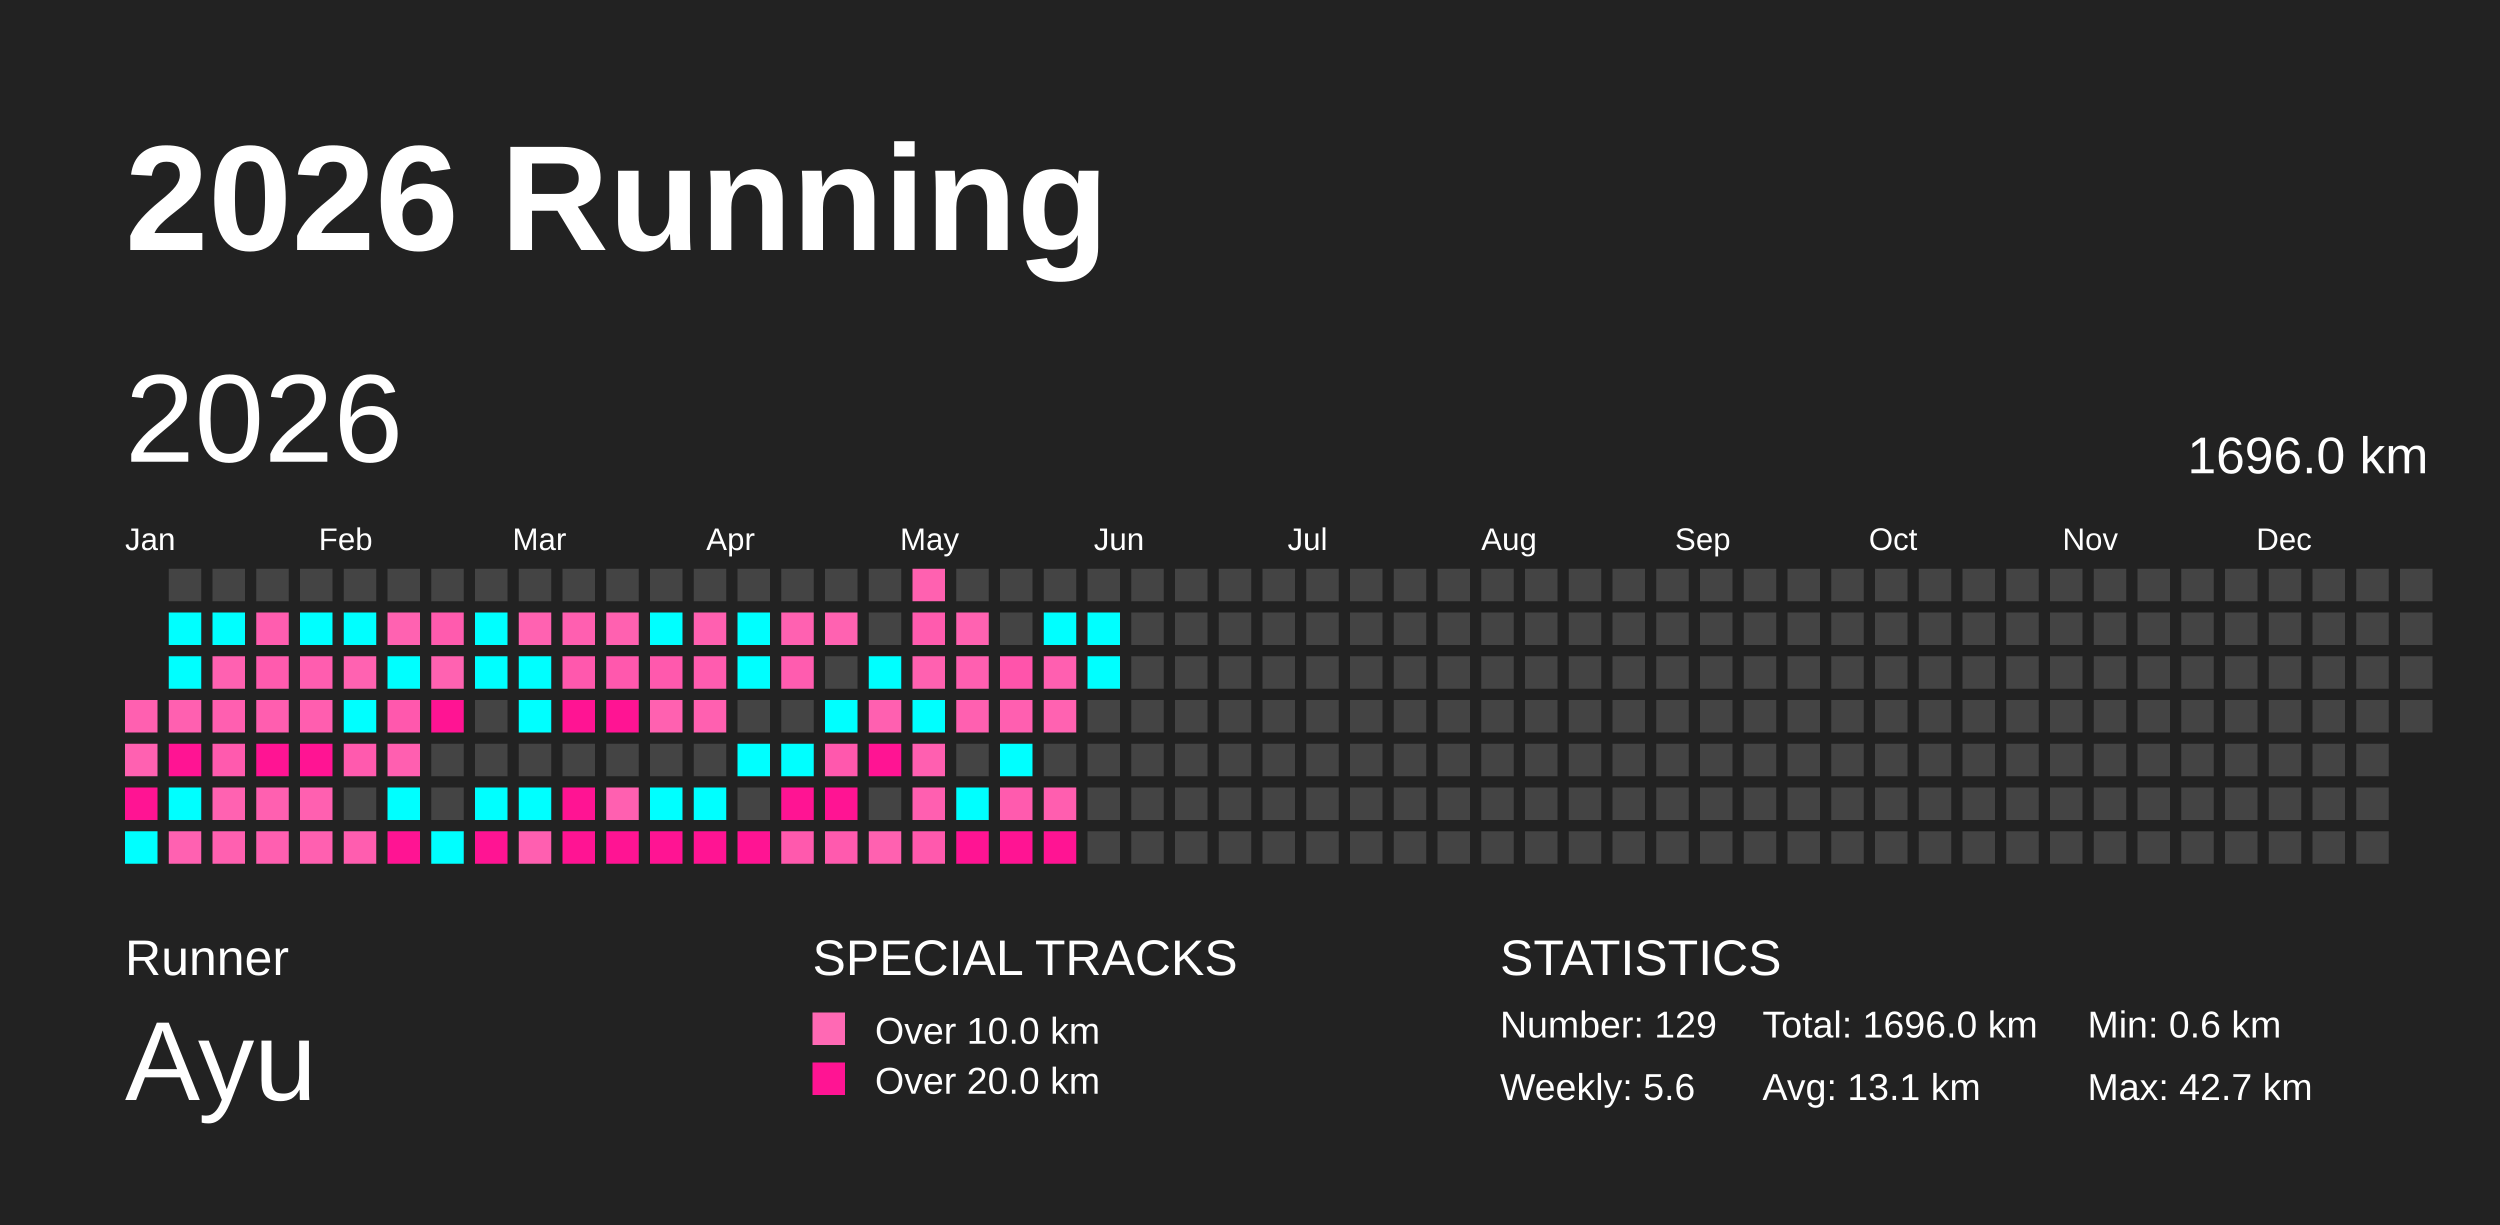
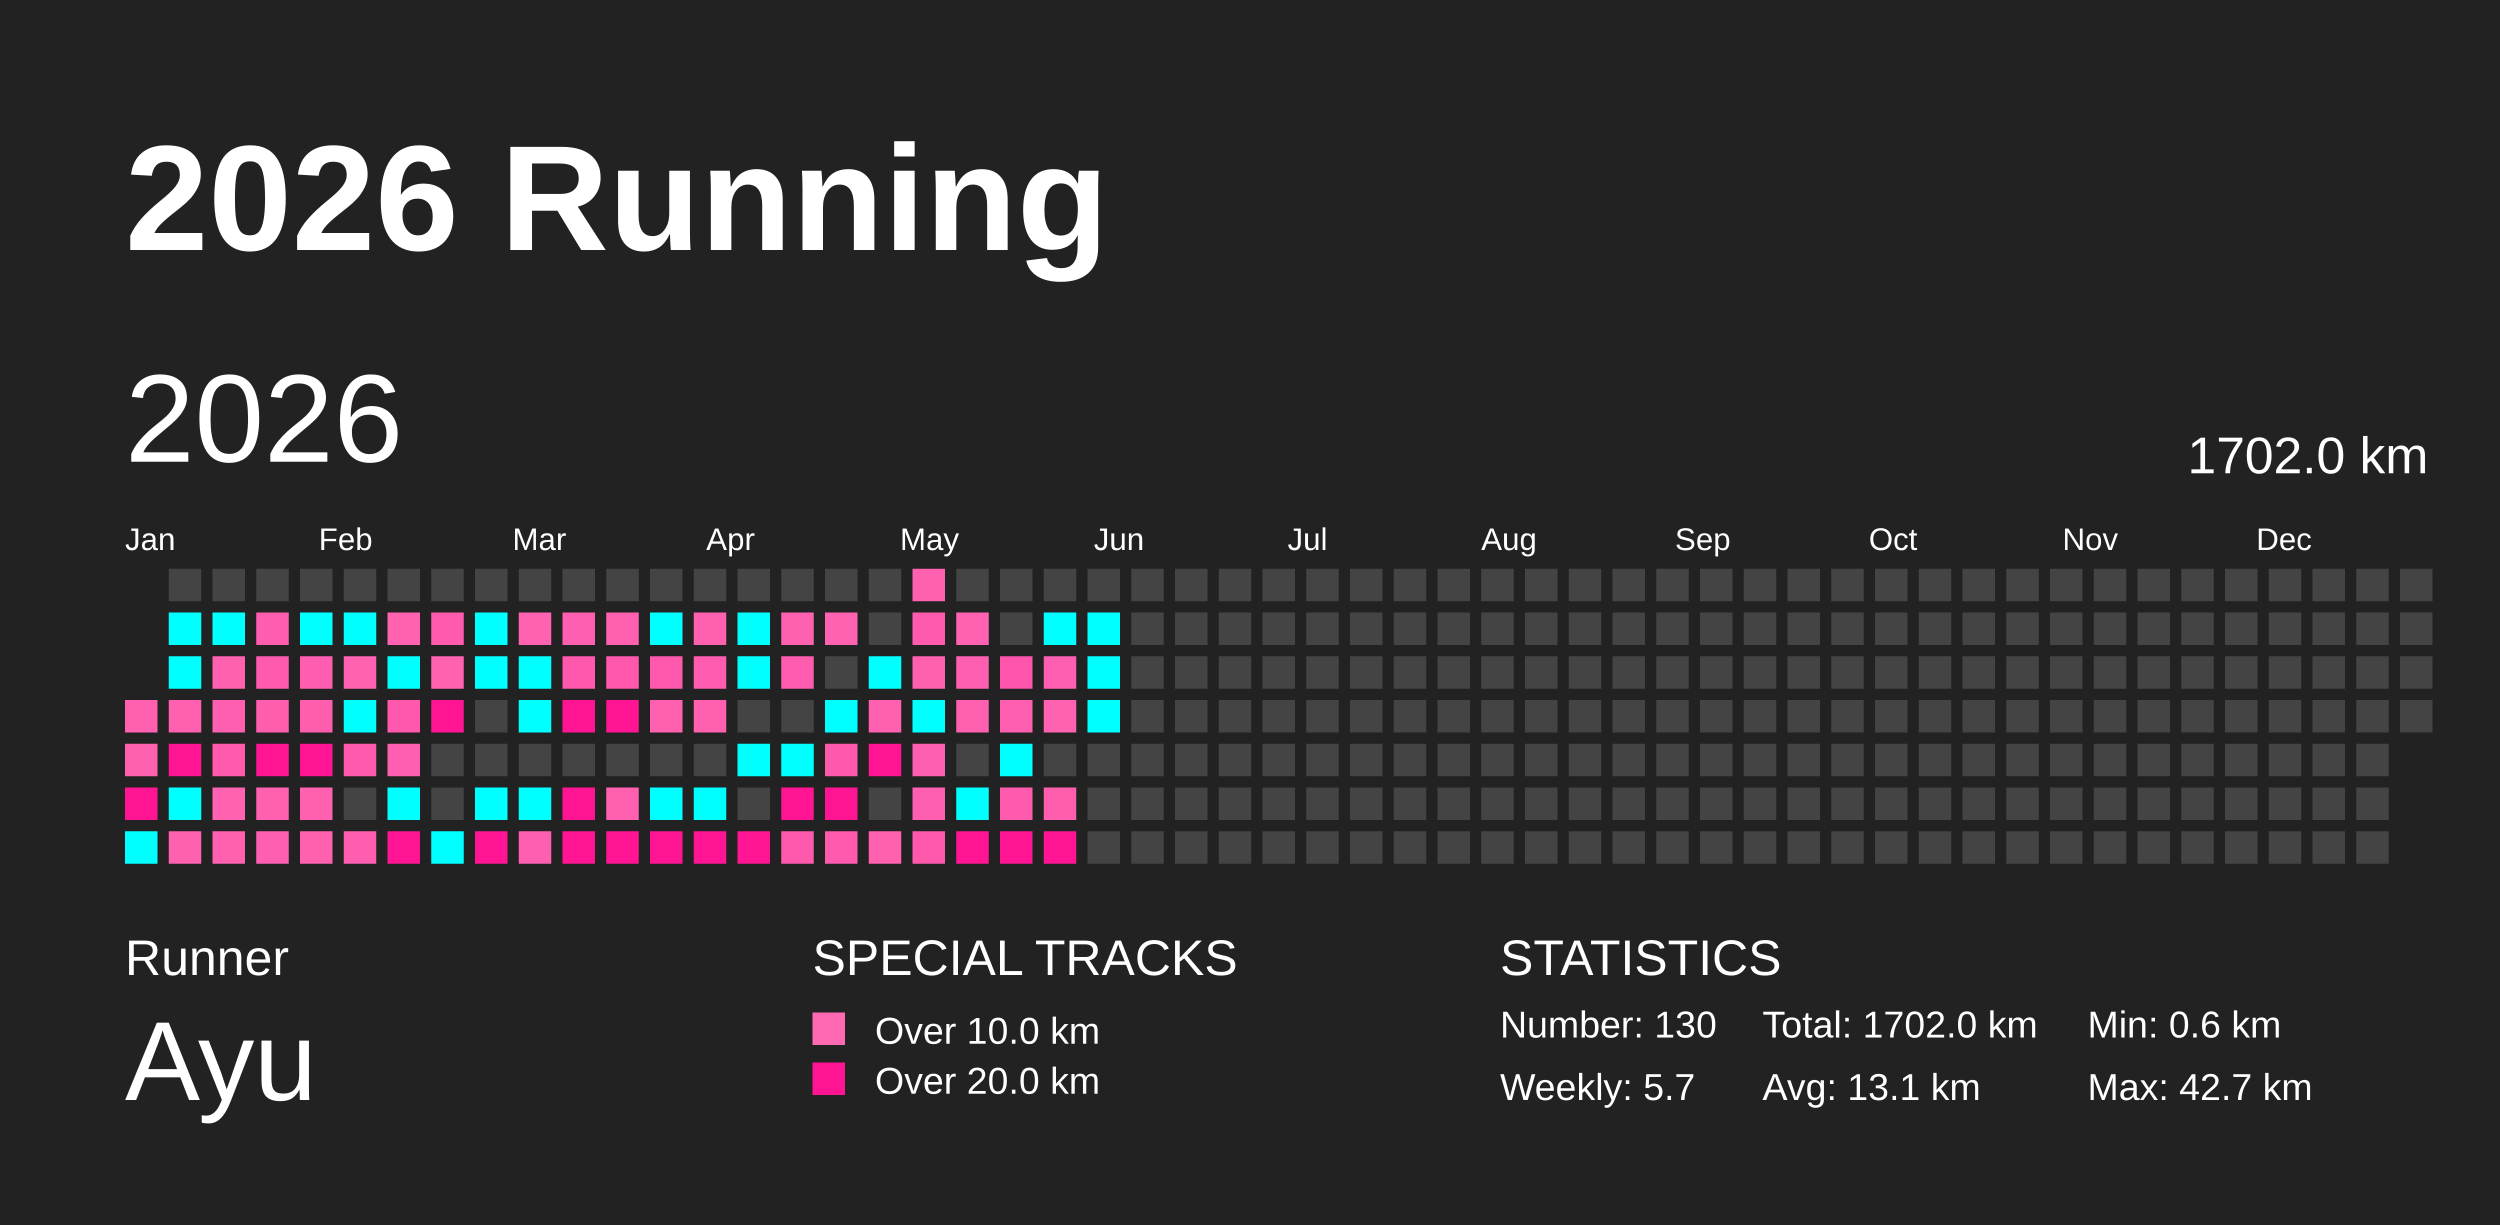
<svg xmlns="http://www.w3.org/2000/svg" baseProfile="full" height="98mm" version="1.1" viewBox="0,0,200,98" width="200mm">
  <defs />
  <rect fill="#222222" height="98" width="200" x="0" y="0" />
  <text fill="#FFFFFF" style="font-size:12px; font-family:Arial; font-weight:bold;" x="10" y="20">2026 Running</text>
  <text fill="#FFFFFF" style="font-size:4px; font-family:Arial" x="10" y="78">Runner</text>
  <text fill="#FFFFFF" style="font-size:9px; font-family:Arial" x="10" y="88">Ayu</text>
  <text fill="#FFFFFF" style="font-size:4px; font-family:Arial" x="65" y="78">SPECIAL TRACKS</text>
  <rect fill="#ff69b4" height="2.6" width="2.6" x="65" y="81" />
  <text fill="#FFFFFF" style="font-size:3px; font-family:Arial" x="70" y="83.5">Over 10.0 km</text>
  <rect fill="#ff1493" height="2.6" width="2.6" x="65" y="85" />
  <text fill="#FFFFFF" style="font-size:3px; font-family:Arial" x="70" y="87.5">Over 20.0 km</text>
  <text fill="#FFFFFF" style="font-size:4px; font-family:Arial" x="120" y="78">STATISTICS</text>
-   <text fill="#FFFFFF" style="font-size:3px; font-family:Arial" x="120" y="83">Number: 129</text>
-   <text fill="#FFFFFF" style="font-size:3px; font-family:Arial" x="120" y="88">Weekly: 5.6</text>
-   <text fill="#FFFFFF" style="font-size:3px; font-family:Arial" x="141" y="83">Total: 1696.0 km</text>
+   <text fill="#FFFFFF" style="font-size:3px; font-family:Arial" x="120" y="83">Number: 130</text>
+   <text fill="#FFFFFF" style="font-size:3px; font-family:Arial" x="120" y="88">Weekly: 5.7</text>
+   <text fill="#FFFFFF" style="font-size:3px; font-family:Arial" x="141" y="83">Total: 1702.0 km</text>
  <text fill="#FFFFFF" style="font-size:3px; font-family:Arial" x="141" y="88">Avg: 13.1 km</text>
  <text fill="#FFFFFF" style="font-size:3px; font-family:Arial" x="167" y="83">Min: 0.6 km</text>
  <text fill="#FFFFFF" style="font-size:3px; font-family:Arial" x="167" y="88">Max: 42.7 km</text>
  <text dominant-baseline="hanging" fill="#FFFFFF" style="font-size:10.0px; font-family:Arial;" x="10" y="30">2026</text>
-   <text dominant-baseline="hanging" fill="#FFFFFF" style="font-size:4.125px; font-family:Arial;" x="175" y="35">1696.0 km</text>
+   <text dominant-baseline="hanging" fill="#FFFFFF" style="font-size:4.125px; font-family:Arial;" x="175" y="35">1702.0 km</text>
  <text fill="#FFFFFF" style="font-size:2.5px; font-family:Arial" x="10.0" y="44">Jan</text>
  <text fill="#FFFFFF" style="font-size:2.5px; font-family:Arial" x="25.5" y="44">Feb</text>
  <text fill="#FFFFFF" style="font-size:2.5px; font-family:Arial" x="41.0" y="44">Mar</text>
  <text fill="#FFFFFF" style="font-size:2.5px; font-family:Arial" x="56.5" y="44">Apr</text>
  <text fill="#FFFFFF" style="font-size:2.5px; font-family:Arial" x="72.0" y="44">May</text>
  <text fill="#FFFFFF" style="font-size:2.5px; font-family:Arial" x="87.5" y="44">Jun</text>
  <text fill="#FFFFFF" style="font-size:2.5px; font-family:Arial" x="103.0" y="44">Jul</text>
  <text fill="#FFFFFF" style="font-size:2.5px; font-family:Arial" x="118.5" y="44">Aug</text>
  <text fill="#FFFFFF" style="font-size:2.5px; font-family:Arial" x="134.0" y="44">Sep</text>
  <text fill="#FFFFFF" style="font-size:2.5px; font-family:Arial" x="149.5" y="44">Oct</text>
  <text fill="#FFFFFF" style="font-size:2.5px; font-family:Arial" x="165.0" y="44">Nov</text>
  <text fill="#FFFFFF" style="font-size:2.5px; font-family:Arial" x="180.5" y="44">Dec</text>
  <rect fill="#ff60b0" height="2.6" width="2.6" x="10.0" y="56.0" />
  <rect fill="#ff61b1" height="2.6" width="2.6" x="10.0" y="59.5" />
  <rect fill="#ff1493" height="2.6" width="2.6" x="10.0" y="63.0" />
  <rect fill="#00ffff" height="2.6" width="2.6" x="10.0" y="66.5" />
  <rect fill="#444444" height="2.6" width="2.6" x="13.5" y="45.5" />
  <rect fill="#00ffff" height="2.6" width="2.6" x="13.5" y="49.0" />
  <rect fill="#00ffff" height="2.6" width="2.6" x="13.5" y="52.5" />
  <rect fill="#ff60b0" height="2.6" width="2.6" x="13.5" y="56.0" />
  <rect fill="#ff1493" height="2.6" width="2.6" x="13.5" y="59.5" />
  <rect fill="#00ffff" height="2.6" width="2.6" x="13.5" y="63.0" />
  <rect fill="#ff61b1" height="2.6" width="2.6" x="13.5" y="66.5" />
  <rect fill="#444444" height="2.6" width="2.6" x="17.0" y="45.5" />
  <rect fill="#00ffff" height="2.6" width="2.6" x="17.0" y="49.0" />
  <rect fill="#ff61b1" height="2.6" width="2.6" x="17.0" y="52.5" />
  <rect fill="#ff5fb0" height="2.6" width="2.6" x="17.0" y="56.0" />
  <rect fill="#ff5aae" height="2.6" width="2.6" x="17.0" y="59.5" />
  <rect fill="#ff62b1" height="2.6" width="2.6" x="17.0" y="63.0" />
  <rect fill="#ff60b0" height="2.6" width="2.6" x="17.0" y="66.5" />
  <rect fill="#444444" height="2.6" width="2.6" x="20.5" y="45.5" />
  <rect fill="#ff5daf" height="2.6" width="2.6" x="20.5" y="49.0" />
  <rect fill="#ff5bae" height="2.6" width="2.6" x="20.5" y="52.5" />
  <rect fill="#ff5eaf" height="2.6" width="2.6" x="20.5" y="56.0" />
  <rect fill="#ff1493" height="2.6" width="2.6" x="20.5" y="59.5" />
  <rect fill="#ff60b0" height="2.6" width="2.6" x="20.5" y="63.0" />
  <rect fill="#ff5fb0" height="2.6" width="2.6" x="20.5" y="66.5" />
  <rect fill="#444444" height="2.6" width="2.6" x="24.0" y="45.5" />
  <rect fill="#00ffff" height="2.6" width="2.6" x="24.0" y="49.0" />
  <rect fill="#ff5daf" height="2.6" width="2.6" x="24.0" y="52.5" />
  <rect fill="#ff5eaf" height="2.6" width="2.6" x="24.0" y="56.0" />
  <rect fill="#ff1493" height="2.6" width="2.6" x="24.0" y="59.5" />
  <rect fill="#ff60b0" height="2.6" width="2.6" x="24.0" y="63.0" />
  <rect fill="#ff60b0" height="2.6" width="2.6" x="24.0" y="66.5" />
  <rect fill="#444444" height="2.6" width="2.6" x="27.5" y="45.5" />
  <rect fill="#00ffff" height="2.6" width="2.6" x="27.5" y="49.0" />
  <rect fill="#ff62b1" height="2.6" width="2.6" x="27.5" y="52.5" />
  <rect fill="#00ffff" height="2.6" width="2.6" x="27.5" y="56.0" />
  <rect fill="#ff5aae" height="2.6" width="2.6" x="27.5" y="59.5" />
  <rect fill="#444444" height="2.6" width="2.6" x="27.5" y="63.0" />
  <rect fill="#ff5daf" height="2.6" width="2.6" x="27.5" y="66.5" />
  <rect fill="#444444" height="2.6" width="2.6" x="31.0" y="45.5" />
  <rect fill="#ff62b1" height="2.6" width="2.6" x="31.0" y="49.0" />
  <rect fill="#00ffff" height="2.6" width="2.6" x="31.0" y="52.5" />
  <rect fill="#ff58ad" height="2.6" width="2.6" x="31.0" y="56.0" />
  <rect fill="#ff5fb0" height="2.6" width="2.6" x="31.0" y="59.5" />
  <rect fill="#00ffff" height="2.6" width="2.6" x="31.0" y="63.0" />
  <rect fill="#ff1493" height="2.6" width="2.6" x="31.0" y="66.5" />
  <rect fill="#444444" height="2.6" width="2.6" x="34.5" y="45.5" />
  <rect fill="#ff5bae" height="2.6" width="2.6" x="34.5" y="49.0" />
  <rect fill="#ff62b1" height="2.6" width="2.6" x="34.5" y="52.5" />
  <rect fill="#ff1493" height="2.6" width="2.6" x="34.5" y="56.0" />
  <rect fill="#444444" height="2.6" width="2.6" x="34.5" y="59.5" />
  <rect fill="#444444" height="2.6" width="2.6" x="34.5" y="63.0" />
  <rect fill="#00ffff" height="2.6" width="2.6" x="34.5" y="66.5" />
  <rect fill="#444444" height="2.6" width="2.6" x="38.0" y="45.5" />
  <rect fill="#00ffff" height="2.6" width="2.6" x="38.0" y="49.0" />
  <rect fill="#00ffff" height="2.6" width="2.6" x="38.0" y="52.5" />
  <rect fill="#444444" height="2.6" width="2.6" x="38.0" y="56.0" />
  <rect fill="#444444" height="2.6" width="2.6" x="38.0" y="59.5" />
  <rect fill="#00ffff" height="2.6" width="2.6" x="38.0" y="63.0" />
  <rect fill="#ff1493" height="2.6" width="2.6" x="38.0" y="66.5" />
  <rect fill="#444444" height="2.6" width="2.6" x="41.5" y="45.5" />
  <rect fill="#ff62b1" height="2.6" width="2.6" x="41.5" y="49.0" />
  <rect fill="#00ffff" height="2.6" width="2.6" x="41.5" y="52.5" />
  <rect fill="#00ffff" height="2.6" width="2.6" x="41.5" y="56.0" />
  <rect fill="#444444" height="2.6" width="2.6" x="41.5" y="59.5" />
  <rect fill="#00ffff" height="2.6" width="2.6" x="41.5" y="63.0" />
  <rect fill="#ff5fb0" height="2.6" width="2.6" x="41.5" y="66.5" />
  <rect fill="#444444" height="2.6" width="2.6" x="45.0" y="45.5" />
  <rect fill="#ff5fb0" height="2.6" width="2.6" x="45.0" y="49.0" />
  <rect fill="#ff58ad" height="2.6" width="2.6" x="45.0" y="52.5" />
  <rect fill="#ff1493" height="2.6" width="2.6" x="45.0" y="56.0" />
  <rect fill="#444444" height="2.6" width="2.6" x="45.0" y="59.5" />
  <rect fill="#ff1493" height="2.6" width="2.6" x="45.0" y="63.0" />
  <rect fill="#ff1493" height="2.6" width="2.6" x="45.0" y="66.5" />
  <rect fill="#444444" height="2.6" width="2.6" x="48.5" y="45.5" />
  <rect fill="#ff61b0" height="2.6" width="2.6" x="48.5" y="49.0" />
  <rect fill="#ff58ad" height="2.6" width="2.6" x="48.5" y="52.5" />
  <rect fill="#ff1493" height="2.6" width="2.6" x="48.5" y="56.0" />
  <rect fill="#444444" height="2.6" width="2.6" x="48.5" y="59.5" />
  <rect fill="#ff60b0" height="2.6" width="2.6" x="48.5" y="63.0" />
  <rect fill="#ff1493" height="2.6" width="2.6" x="48.5" y="66.5" />
  <rect fill="#444444" height="2.6" width="2.6" x="52.0" y="45.5" />
  <rect fill="#00ffff" height="2.6" width="2.6" x="52.0" y="49.0" />
  <rect fill="#ff59ad" height="2.6" width="2.6" x="52.0" y="52.5" />
  <rect fill="#ff61b0" height="2.6" width="2.6" x="52.0" y="56.0" />
  <rect fill="#444444" height="2.6" width="2.6" x="52.0" y="59.5" />
  <rect fill="#00ffff" height="2.6" width="2.6" x="52.0" y="63.0" />
  <rect fill="#ff1493" height="2.6" width="2.6" x="52.0" y="66.5" />
  <rect fill="#444444" height="2.6" width="2.6" x="55.5" y="45.5" />
  <rect fill="#ff60b0" height="2.6" width="2.6" x="55.5" y="49.0" />
  <rect fill="#ff5caf" height="2.6" width="2.6" x="55.5" y="52.5" />
  <rect fill="#ff60b0" height="2.6" width="2.6" x="55.5" y="56.0" />
  <rect fill="#444444" height="2.6" width="2.6" x="55.5" y="59.5" />
  <rect fill="#00ffff" height="2.6" width="2.6" x="55.5" y="63.0" />
  <rect fill="#ff1493" height="2.6" width="2.6" x="55.5" y="66.5" />
  <rect fill="#444444" height="2.6" width="2.6" x="59.0" y="45.5" />
  <rect fill="#00ffff" height="2.6" width="2.6" x="59.0" y="49.0" />
  <rect fill="#00ffff" height="2.6" width="2.6" x="59.0" y="52.5" />
  <rect fill="#444444" height="2.6" width="2.6" x="59.0" y="56.0" />
  <rect fill="#00ffff" height="2.6" width="2.6" x="59.0" y="59.5" />
  <rect fill="#444444" height="2.6" width="2.6" x="59.0" y="63.0" />
  <rect fill="#ff1493" height="2.6" width="2.6" x="59.0" y="66.5" />
  <rect fill="#444444" height="2.6" width="2.6" x="62.5" y="45.5" />
  <rect fill="#ff61b1" height="2.6" width="2.6" x="62.5" y="49.0" />
  <rect fill="#ff5caf" height="2.6" width="2.6" x="62.5" y="52.5" />
  <rect fill="#444444" height="2.6" width="2.6" x="62.5" y="56.0" />
  <rect fill="#00ffff" height="2.6" width="2.6" x="62.5" y="59.5" />
  <rect fill="#ff1493" height="2.6" width="2.6" x="62.5" y="63.0" />
  <rect fill="#ff59ad" height="2.6" width="2.6" x="62.5" y="66.5" />
  <rect fill="#444444" height="2.6" width="2.6" x="66.0" y="45.5" />
  <rect fill="#ff62b1" height="2.6" width="2.6" x="66.0" y="49.0" />
  <rect fill="#444444" height="2.6" width="2.6" x="66.0" y="52.5" />
  <rect fill="#00ffff" height="2.6" width="2.6" x="66.0" y="56.0" />
  <rect fill="#ff58ad" height="2.6" width="2.6" x="66.0" y="59.5" />
  <rect fill="#ff1493" height="2.6" width="2.6" x="66.0" y="63.0" />
  <rect fill="#ff5aae" height="2.6" width="2.6" x="66.0" y="66.5" />
  <rect fill="#444444" height="2.6" width="2.6" x="69.5" y="45.5" />
  <rect fill="#444444" height="2.6" width="2.6" x="69.5" y="49.0" />
  <rect fill="#00ffff" height="2.6" width="2.6" x="69.5" y="52.5" />
  <rect fill="#ff60b0" height="2.6" width="2.6" x="69.5" y="56.0" />
  <rect fill="#ff1493" height="2.6" width="2.6" x="69.5" y="59.5" />
  <rect fill="#444444" height="2.6" width="2.6" x="69.5" y="63.0" />
  <rect fill="#ff61b0" height="2.6" width="2.6" x="69.5" y="66.5" />
  <rect fill="#ff61b0" height="2.6" width="2.6" x="73.0" y="45.5" />
  <rect fill="#ff5bae" height="2.6" width="2.6" x="73.0" y="49.0" />
  <rect fill="#ff61b0" height="2.6" width="2.6" x="73.0" y="52.5" />
  <rect fill="#00ffff" height="2.6" width="2.6" x="73.0" y="56.0" />
  <rect fill="#ff5fb0" height="2.6" width="2.6" x="73.0" y="59.5" />
  <rect fill="#ff5fb0" height="2.6" width="2.6" x="73.0" y="63.0" />
  <rect fill="#ff59ad" height="2.6" width="2.6" x="73.0" y="66.5" />
  <rect fill="#444444" height="2.6" width="2.6" x="76.5" y="45.5" />
  <rect fill="#ff62b1" height="2.6" width="2.6" x="76.5" y="49.0" />
  <rect fill="#ff5fb0" height="2.6" width="2.6" x="76.5" y="52.5" />
  <rect fill="#ff60b0" height="2.6" width="2.6" x="76.5" y="56.0" />
  <rect fill="#444444" height="2.6" width="2.6" x="76.5" y="59.5" />
  <rect fill="#00ffff" height="2.6" width="2.6" x="76.5" y="63.0" />
  <rect fill="#ff1493" height="2.6" width="2.6" x="76.5" y="66.5" />
  <rect fill="#444444" height="2.6" width="2.6" x="80.0" y="45.5" />
  <rect fill="#444444" height="2.6" width="2.6" x="80.0" y="49.0" />
  <rect fill="#ff54ab" height="2.6" width="2.6" x="80.0" y="52.5" />
  <rect fill="#ff5fb0" height="2.6" width="2.6" x="80.0" y="56.0" />
  <rect fill="#00ffff" height="2.6" width="2.6" x="80.0" y="59.5" />
  <rect fill="#ff5bae" height="2.6" width="2.6" x="80.0" y="63.0" />
  <rect fill="#ff1493" height="2.6" width="2.6" x="80.0" y="66.5" />
  <rect fill="#444444" height="2.6" width="2.6" x="83.5" y="45.5" />
  <rect fill="#00ffff" height="2.6" width="2.6" x="83.5" y="49.0" />
  <rect fill="#ff5fb0" height="2.6" width="2.6" x="83.5" y="52.5" />
  <rect fill="#ff62b1" height="2.6" width="2.6" x="83.5" y="56.0" />
  <rect fill="#444444" height="2.6" width="2.6" x="83.5" y="59.5" />
  <rect fill="#ff5eaf" height="2.6" width="2.6" x="83.5" y="63.0" />
  <rect fill="#ff1493" height="2.6" width="2.6" x="83.5" y="66.5" />
  <rect fill="#444444" height="2.6" width="2.6" x="87.0" y="45.5" />
  <rect fill="#00ffff" height="2.6" width="2.6" x="87.0" y="49.0" />
  <rect fill="#00ffff" height="2.6" width="2.6" x="87.0" y="52.5" />
-   <rect fill="#444444" height="2.6" width="2.6" x="87.0" y="56.0" />
+   <rect fill="#00ffff" height="2.6" width="2.6" x="87.0" y="56.0" />
  <rect fill="#444444" height="2.6" width="2.6" x="87.0" y="59.5" />
  <rect fill="#444444" height="2.6" width="2.6" x="87.0" y="63.0" />
  <rect fill="#444444" height="2.6" width="2.6" x="87.0" y="66.5" />
  <rect fill="#444444" height="2.6" width="2.6" x="90.5" y="45.5" />
  <rect fill="#444444" height="2.6" width="2.6" x="90.5" y="49.0" />
  <rect fill="#444444" height="2.6" width="2.6" x="90.5" y="52.5" />
  <rect fill="#444444" height="2.6" width="2.6" x="90.5" y="56.0" />
  <rect fill="#444444" height="2.6" width="2.6" x="90.5" y="59.5" />
  <rect fill="#444444" height="2.6" width="2.6" x="90.5" y="63.0" />
  <rect fill="#444444" height="2.6" width="2.6" x="90.5" y="66.5" />
  <rect fill="#444444" height="2.6" width="2.6" x="94.0" y="45.5" />
  <rect fill="#444444" height="2.6" width="2.6" x="94.0" y="49.0" />
  <rect fill="#444444" height="2.6" width="2.6" x="94.0" y="52.5" />
  <rect fill="#444444" height="2.6" width="2.6" x="94.0" y="56.0" />
  <rect fill="#444444" height="2.6" width="2.6" x="94.0" y="59.5" />
  <rect fill="#444444" height="2.6" width="2.6" x="94.0" y="63.0" />
  <rect fill="#444444" height="2.6" width="2.6" x="94.0" y="66.5" />
  <rect fill="#444444" height="2.6" width="2.6" x="97.5" y="45.5" />
  <rect fill="#444444" height="2.6" width="2.6" x="97.5" y="49.0" />
  <rect fill="#444444" height="2.6" width="2.6" x="97.5" y="52.5" />
  <rect fill="#444444" height="2.6" width="2.6" x="97.5" y="56.0" />
  <rect fill="#444444" height="2.6" width="2.6" x="97.5" y="59.5" />
  <rect fill="#444444" height="2.6" width="2.6" x="97.5" y="63.0" />
  <rect fill="#444444" height="2.6" width="2.6" x="97.5" y="66.5" />
  <rect fill="#444444" height="2.6" width="2.6" x="101.0" y="45.5" />
  <rect fill="#444444" height="2.6" width="2.6" x="101.0" y="49.0" />
  <rect fill="#444444" height="2.6" width="2.6" x="101.0" y="52.5" />
  <rect fill="#444444" height="2.6" width="2.6" x="101.0" y="56.0" />
  <rect fill="#444444" height="2.6" width="2.6" x="101.0" y="59.5" />
  <rect fill="#444444" height="2.6" width="2.6" x="101.0" y="63.0" />
  <rect fill="#444444" height="2.6" width="2.6" x="101.0" y="66.5" />
  <rect fill="#444444" height="2.6" width="2.6" x="104.5" y="45.5" />
  <rect fill="#444444" height="2.6" width="2.6" x="104.5" y="49.0" />
  <rect fill="#444444" height="2.6" width="2.6" x="104.5" y="52.5" />
  <rect fill="#444444" height="2.6" width="2.6" x="104.5" y="56.0" />
  <rect fill="#444444" height="2.6" width="2.6" x="104.5" y="59.5" />
  <rect fill="#444444" height="2.6" width="2.6" x="104.5" y="63.0" />
  <rect fill="#444444" height="2.6" width="2.6" x="104.5" y="66.5" />
  <rect fill="#444444" height="2.6" width="2.6" x="108.0" y="45.5" />
  <rect fill="#444444" height="2.6" width="2.6" x="108.0" y="49.0" />
  <rect fill="#444444" height="2.6" width="2.6" x="108.0" y="52.5" />
  <rect fill="#444444" height="2.6" width="2.6" x="108.0" y="56.0" />
  <rect fill="#444444" height="2.6" width="2.6" x="108.0" y="59.5" />
  <rect fill="#444444" height="2.6" width="2.6" x="108.0" y="63.0" />
  <rect fill="#444444" height="2.6" width="2.6" x="108.0" y="66.5" />
  <rect fill="#444444" height="2.6" width="2.6" x="111.5" y="45.5" />
  <rect fill="#444444" height="2.6" width="2.6" x="111.5" y="49.0" />
  <rect fill="#444444" height="2.6" width="2.6" x="111.5" y="52.5" />
  <rect fill="#444444" height="2.6" width="2.6" x="111.5" y="56.0" />
  <rect fill="#444444" height="2.6" width="2.6" x="111.5" y="59.5" />
  <rect fill="#444444" height="2.6" width="2.6" x="111.5" y="63.0" />
  <rect fill="#444444" height="2.6" width="2.6" x="111.5" y="66.5" />
  <rect fill="#444444" height="2.6" width="2.6" x="115.0" y="45.5" />
  <rect fill="#444444" height="2.6" width="2.6" x="115.0" y="49.0" />
  <rect fill="#444444" height="2.6" width="2.6" x="115.0" y="52.5" />
  <rect fill="#444444" height="2.6" width="2.6" x="115.0" y="56.0" />
  <rect fill="#444444" height="2.6" width="2.6" x="115.0" y="59.5" />
  <rect fill="#444444" height="2.6" width="2.6" x="115.0" y="63.0" />
  <rect fill="#444444" height="2.6" width="2.6" x="115.0" y="66.5" />
  <rect fill="#444444" height="2.6" width="2.6" x="118.5" y="45.5" />
  <rect fill="#444444" height="2.6" width="2.6" x="118.5" y="49.0" />
  <rect fill="#444444" height="2.6" width="2.6" x="118.5" y="52.5" />
  <rect fill="#444444" height="2.6" width="2.6" x="118.5" y="56.0" />
  <rect fill="#444444" height="2.6" width="2.6" x="118.5" y="59.5" />
  <rect fill="#444444" height="2.6" width="2.6" x="118.5" y="63.0" />
  <rect fill="#444444" height="2.6" width="2.6" x="118.5" y="66.5" />
  <rect fill="#444444" height="2.6" width="2.6" x="122.0" y="45.5" />
  <rect fill="#444444" height="2.6" width="2.6" x="122.0" y="49.0" />
  <rect fill="#444444" height="2.6" width="2.6" x="122.0" y="52.5" />
  <rect fill="#444444" height="2.6" width="2.6" x="122.0" y="56.0" />
  <rect fill="#444444" height="2.6" width="2.6" x="122.0" y="59.5" />
  <rect fill="#444444" height="2.6" width="2.6" x="122.0" y="63.0" />
  <rect fill="#444444" height="2.6" width="2.6" x="122.0" y="66.5" />
  <rect fill="#444444" height="2.6" width="2.6" x="125.5" y="45.5" />
  <rect fill="#444444" height="2.6" width="2.6" x="125.5" y="49.0" />
  <rect fill="#444444" height="2.6" width="2.6" x="125.5" y="52.5" />
  <rect fill="#444444" height="2.6" width="2.6" x="125.5" y="56.0" />
  <rect fill="#444444" height="2.6" width="2.6" x="125.5" y="59.5" />
  <rect fill="#444444" height="2.6" width="2.6" x="125.5" y="63.0" />
  <rect fill="#444444" height="2.6" width="2.6" x="125.5" y="66.5" />
  <rect fill="#444444" height="2.6" width="2.6" x="129.0" y="45.5" />
  <rect fill="#444444" height="2.6" width="2.6" x="129.0" y="49.0" />
  <rect fill="#444444" height="2.6" width="2.6" x="129.0" y="52.5" />
  <rect fill="#444444" height="2.6" width="2.6" x="129.0" y="56.0" />
  <rect fill="#444444" height="2.6" width="2.6" x="129.0" y="59.5" />
  <rect fill="#444444" height="2.6" width="2.6" x="129.0" y="63.0" />
  <rect fill="#444444" height="2.6" width="2.6" x="129.0" y="66.5" />
  <rect fill="#444444" height="2.6" width="2.6" x="132.5" y="45.5" />
  <rect fill="#444444" height="2.6" width="2.6" x="132.5" y="49.0" />
  <rect fill="#444444" height="2.6" width="2.6" x="132.5" y="52.5" />
  <rect fill="#444444" height="2.6" width="2.6" x="132.5" y="56.0" />
  <rect fill="#444444" height="2.6" width="2.6" x="132.5" y="59.5" />
  <rect fill="#444444" height="2.6" width="2.6" x="132.5" y="63.0" />
  <rect fill="#444444" height="2.6" width="2.6" x="132.5" y="66.5" />
  <rect fill="#444444" height="2.6" width="2.6" x="136.0" y="45.5" />
  <rect fill="#444444" height="2.6" width="2.6" x="136.0" y="49.0" />
  <rect fill="#444444" height="2.6" width="2.6" x="136.0" y="52.5" />
  <rect fill="#444444" height="2.6" width="2.6" x="136.0" y="56.0" />
  <rect fill="#444444" height="2.6" width="2.6" x="136.0" y="59.5" />
  <rect fill="#444444" height="2.6" width="2.6" x="136.0" y="63.0" />
  <rect fill="#444444" height="2.6" width="2.6" x="136.0" y="66.5" />
  <rect fill="#444444" height="2.6" width="2.6" x="139.5" y="45.5" />
  <rect fill="#444444" height="2.6" width="2.6" x="139.5" y="49.0" />
  <rect fill="#444444" height="2.6" width="2.6" x="139.5" y="52.5" />
  <rect fill="#444444" height="2.6" width="2.6" x="139.5" y="56.0" />
  <rect fill="#444444" height="2.6" width="2.6" x="139.5" y="59.5" />
  <rect fill="#444444" height="2.6" width="2.6" x="139.5" y="63.0" />
  <rect fill="#444444" height="2.6" width="2.6" x="139.5" y="66.5" />
  <rect fill="#444444" height="2.6" width="2.6" x="143.0" y="45.5" />
  <rect fill="#444444" height="2.6" width="2.6" x="143.0" y="49.0" />
  <rect fill="#444444" height="2.6" width="2.6" x="143.0" y="52.5" />
  <rect fill="#444444" height="2.6" width="2.6" x="143.0" y="56.0" />
  <rect fill="#444444" height="2.6" width="2.6" x="143.0" y="59.5" />
  <rect fill="#444444" height="2.6" width="2.6" x="143.0" y="63.0" />
  <rect fill="#444444" height="2.6" width="2.6" x="143.0" y="66.5" />
  <rect fill="#444444" height="2.6" width="2.6" x="146.5" y="45.5" />
  <rect fill="#444444" height="2.6" width="2.6" x="146.5" y="49.0" />
  <rect fill="#444444" height="2.6" width="2.6" x="146.5" y="52.5" />
  <rect fill="#444444" height="2.6" width="2.6" x="146.5" y="56.0" />
  <rect fill="#444444" height="2.6" width="2.6" x="146.5" y="59.5" />
  <rect fill="#444444" height="2.6" width="2.6" x="146.5" y="63.0" />
  <rect fill="#444444" height="2.6" width="2.6" x="146.5" y="66.5" />
  <rect fill="#444444" height="2.6" width="2.6" x="150.0" y="45.5" />
  <rect fill="#444444" height="2.6" width="2.6" x="150.0" y="49.0" />
  <rect fill="#444444" height="2.6" width="2.6" x="150.0" y="52.5" />
  <rect fill="#444444" height="2.6" width="2.6" x="150.0" y="56.0" />
  <rect fill="#444444" height="2.6" width="2.6" x="150.0" y="59.5" />
  <rect fill="#444444" height="2.6" width="2.6" x="150.0" y="63.0" />
  <rect fill="#444444" height="2.6" width="2.6" x="150.0" y="66.5" />
  <rect fill="#444444" height="2.6" width="2.6" x="153.5" y="45.5" />
  <rect fill="#444444" height="2.6" width="2.6" x="153.5" y="49.0" />
  <rect fill="#444444" height="2.6" width="2.6" x="153.5" y="52.5" />
  <rect fill="#444444" height="2.6" width="2.6" x="153.5" y="56.0" />
  <rect fill="#444444" height="2.6" width="2.6" x="153.5" y="59.5" />
  <rect fill="#444444" height="2.6" width="2.6" x="153.5" y="63.0" />
  <rect fill="#444444" height="2.6" width="2.6" x="153.5" y="66.5" />
  <rect fill="#444444" height="2.6" width="2.6" x="157.0" y="45.5" />
  <rect fill="#444444" height="2.6" width="2.6" x="157.0" y="49.0" />
  <rect fill="#444444" height="2.6" width="2.6" x="157.0" y="52.5" />
  <rect fill="#444444" height="2.6" width="2.6" x="157.0" y="56.0" />
  <rect fill="#444444" height="2.6" width="2.6" x="157.0" y="59.5" />
  <rect fill="#444444" height="2.6" width="2.6" x="157.0" y="63.0" />
  <rect fill="#444444" height="2.6" width="2.6" x="157.0" y="66.5" />
  <rect fill="#444444" height="2.6" width="2.6" x="160.5" y="45.5" />
  <rect fill="#444444" height="2.6" width="2.6" x="160.5" y="49.0" />
  <rect fill="#444444" height="2.6" width="2.6" x="160.5" y="52.5" />
  <rect fill="#444444" height="2.6" width="2.6" x="160.5" y="56.0" />
  <rect fill="#444444" height="2.6" width="2.6" x="160.5" y="59.5" />
  <rect fill="#444444" height="2.6" width="2.6" x="160.5" y="63.0" />
  <rect fill="#444444" height="2.6" width="2.6" x="160.5" y="66.5" />
  <rect fill="#444444" height="2.6" width="2.6" x="164.0" y="45.5" />
  <rect fill="#444444" height="2.6" width="2.6" x="164.0" y="49.0" />
  <rect fill="#444444" height="2.6" width="2.6" x="164.0" y="52.5" />
  <rect fill="#444444" height="2.6" width="2.6" x="164.0" y="56.0" />
  <rect fill="#444444" height="2.6" width="2.6" x="164.0" y="59.5" />
  <rect fill="#444444" height="2.6" width="2.6" x="164.0" y="63.0" />
  <rect fill="#444444" height="2.6" width="2.6" x="164.0" y="66.5" />
  <rect fill="#444444" height="2.6" width="2.6" x="167.5" y="45.5" />
  <rect fill="#444444" height="2.6" width="2.6" x="167.5" y="49.0" />
  <rect fill="#444444" height="2.6" width="2.6" x="167.5" y="52.5" />
  <rect fill="#444444" height="2.6" width="2.6" x="167.5" y="56.0" />
  <rect fill="#444444" height="2.6" width="2.6" x="167.5" y="59.5" />
  <rect fill="#444444" height="2.6" width="2.6" x="167.5" y="63.0" />
  <rect fill="#444444" height="2.6" width="2.6" x="167.5" y="66.5" />
  <rect fill="#444444" height="2.6" width="2.6" x="171.0" y="45.5" />
  <rect fill="#444444" height="2.6" width="2.6" x="171.0" y="49.0" />
  <rect fill="#444444" height="2.6" width="2.6" x="171.0" y="52.5" />
  <rect fill="#444444" height="2.6" width="2.6" x="171.0" y="56.0" />
  <rect fill="#444444" height="2.6" width="2.6" x="171.0" y="59.5" />
  <rect fill="#444444" height="2.6" width="2.6" x="171.0" y="63.0" />
  <rect fill="#444444" height="2.6" width="2.6" x="171.0" y="66.5" />
  <rect fill="#444444" height="2.6" width="2.6" x="174.5" y="45.5" />
  <rect fill="#444444" height="2.6" width="2.6" x="174.5" y="49.0" />
  <rect fill="#444444" height="2.6" width="2.6" x="174.5" y="52.5" />
  <rect fill="#444444" height="2.6" width="2.6" x="174.5" y="56.0" />
  <rect fill="#444444" height="2.6" width="2.6" x="174.5" y="59.5" />
  <rect fill="#444444" height="2.6" width="2.6" x="174.5" y="63.0" />
  <rect fill="#444444" height="2.6" width="2.6" x="174.5" y="66.5" />
  <rect fill="#444444" height="2.6" width="2.6" x="178.0" y="45.5" />
  <rect fill="#444444" height="2.6" width="2.6" x="178.0" y="49.0" />
  <rect fill="#444444" height="2.6" width="2.6" x="178.0" y="52.5" />
  <rect fill="#444444" height="2.6" width="2.6" x="178.0" y="56.0" />
  <rect fill="#444444" height="2.6" width="2.6" x="178.0" y="59.5" />
  <rect fill="#444444" height="2.6" width="2.6" x="178.0" y="63.0" />
  <rect fill="#444444" height="2.6" width="2.6" x="178.0" y="66.5" />
  <rect fill="#444444" height="2.6" width="2.6" x="181.5" y="45.5" />
  <rect fill="#444444" height="2.6" width="2.6" x="181.5" y="49.0" />
  <rect fill="#444444" height="2.6" width="2.6" x="181.5" y="52.5" />
  <rect fill="#444444" height="2.6" width="2.6" x="181.5" y="56.0" />
  <rect fill="#444444" height="2.6" width="2.6" x="181.5" y="59.5" />
  <rect fill="#444444" height="2.6" width="2.6" x="181.5" y="63.0" />
  <rect fill="#444444" height="2.6" width="2.6" x="181.5" y="66.5" />
  <rect fill="#444444" height="2.6" width="2.6" x="185.0" y="45.5" />
  <rect fill="#444444" height="2.6" width="2.6" x="185.0" y="49.0" />
  <rect fill="#444444" height="2.6" width="2.6" x="185.0" y="52.5" />
  <rect fill="#444444" height="2.6" width="2.6" x="185.0" y="56.0" />
  <rect fill="#444444" height="2.6" width="2.6" x="185.0" y="59.5" />
  <rect fill="#444444" height="2.6" width="2.6" x="185.0" y="63.0" />
  <rect fill="#444444" height="2.6" width="2.6" x="185.0" y="66.5" />
  <rect fill="#444444" height="2.6" width="2.6" x="188.5" y="45.5" />
  <rect fill="#444444" height="2.6" width="2.6" x="188.5" y="49.0" />
  <rect fill="#444444" height="2.6" width="2.6" x="188.5" y="52.5" />
  <rect fill="#444444" height="2.6" width="2.6" x="188.5" y="56.0" />
  <rect fill="#444444" height="2.6" width="2.6" x="188.5" y="59.5" />
  <rect fill="#444444" height="2.6" width="2.6" x="188.5" y="63.0" />
  <rect fill="#444444" height="2.6" width="2.6" x="188.5" y="66.5" />
  <rect fill="#444444" height="2.6" width="2.6" x="192.0" y="45.5" />
  <rect fill="#444444" height="2.6" width="2.6" x="192.0" y="49.0" />
  <rect fill="#444444" height="2.6" width="2.6" x="192.0" y="52.5" />
  <rect fill="#444444" height="2.6" width="2.6" x="192.0" y="56.0" />
</svg>
